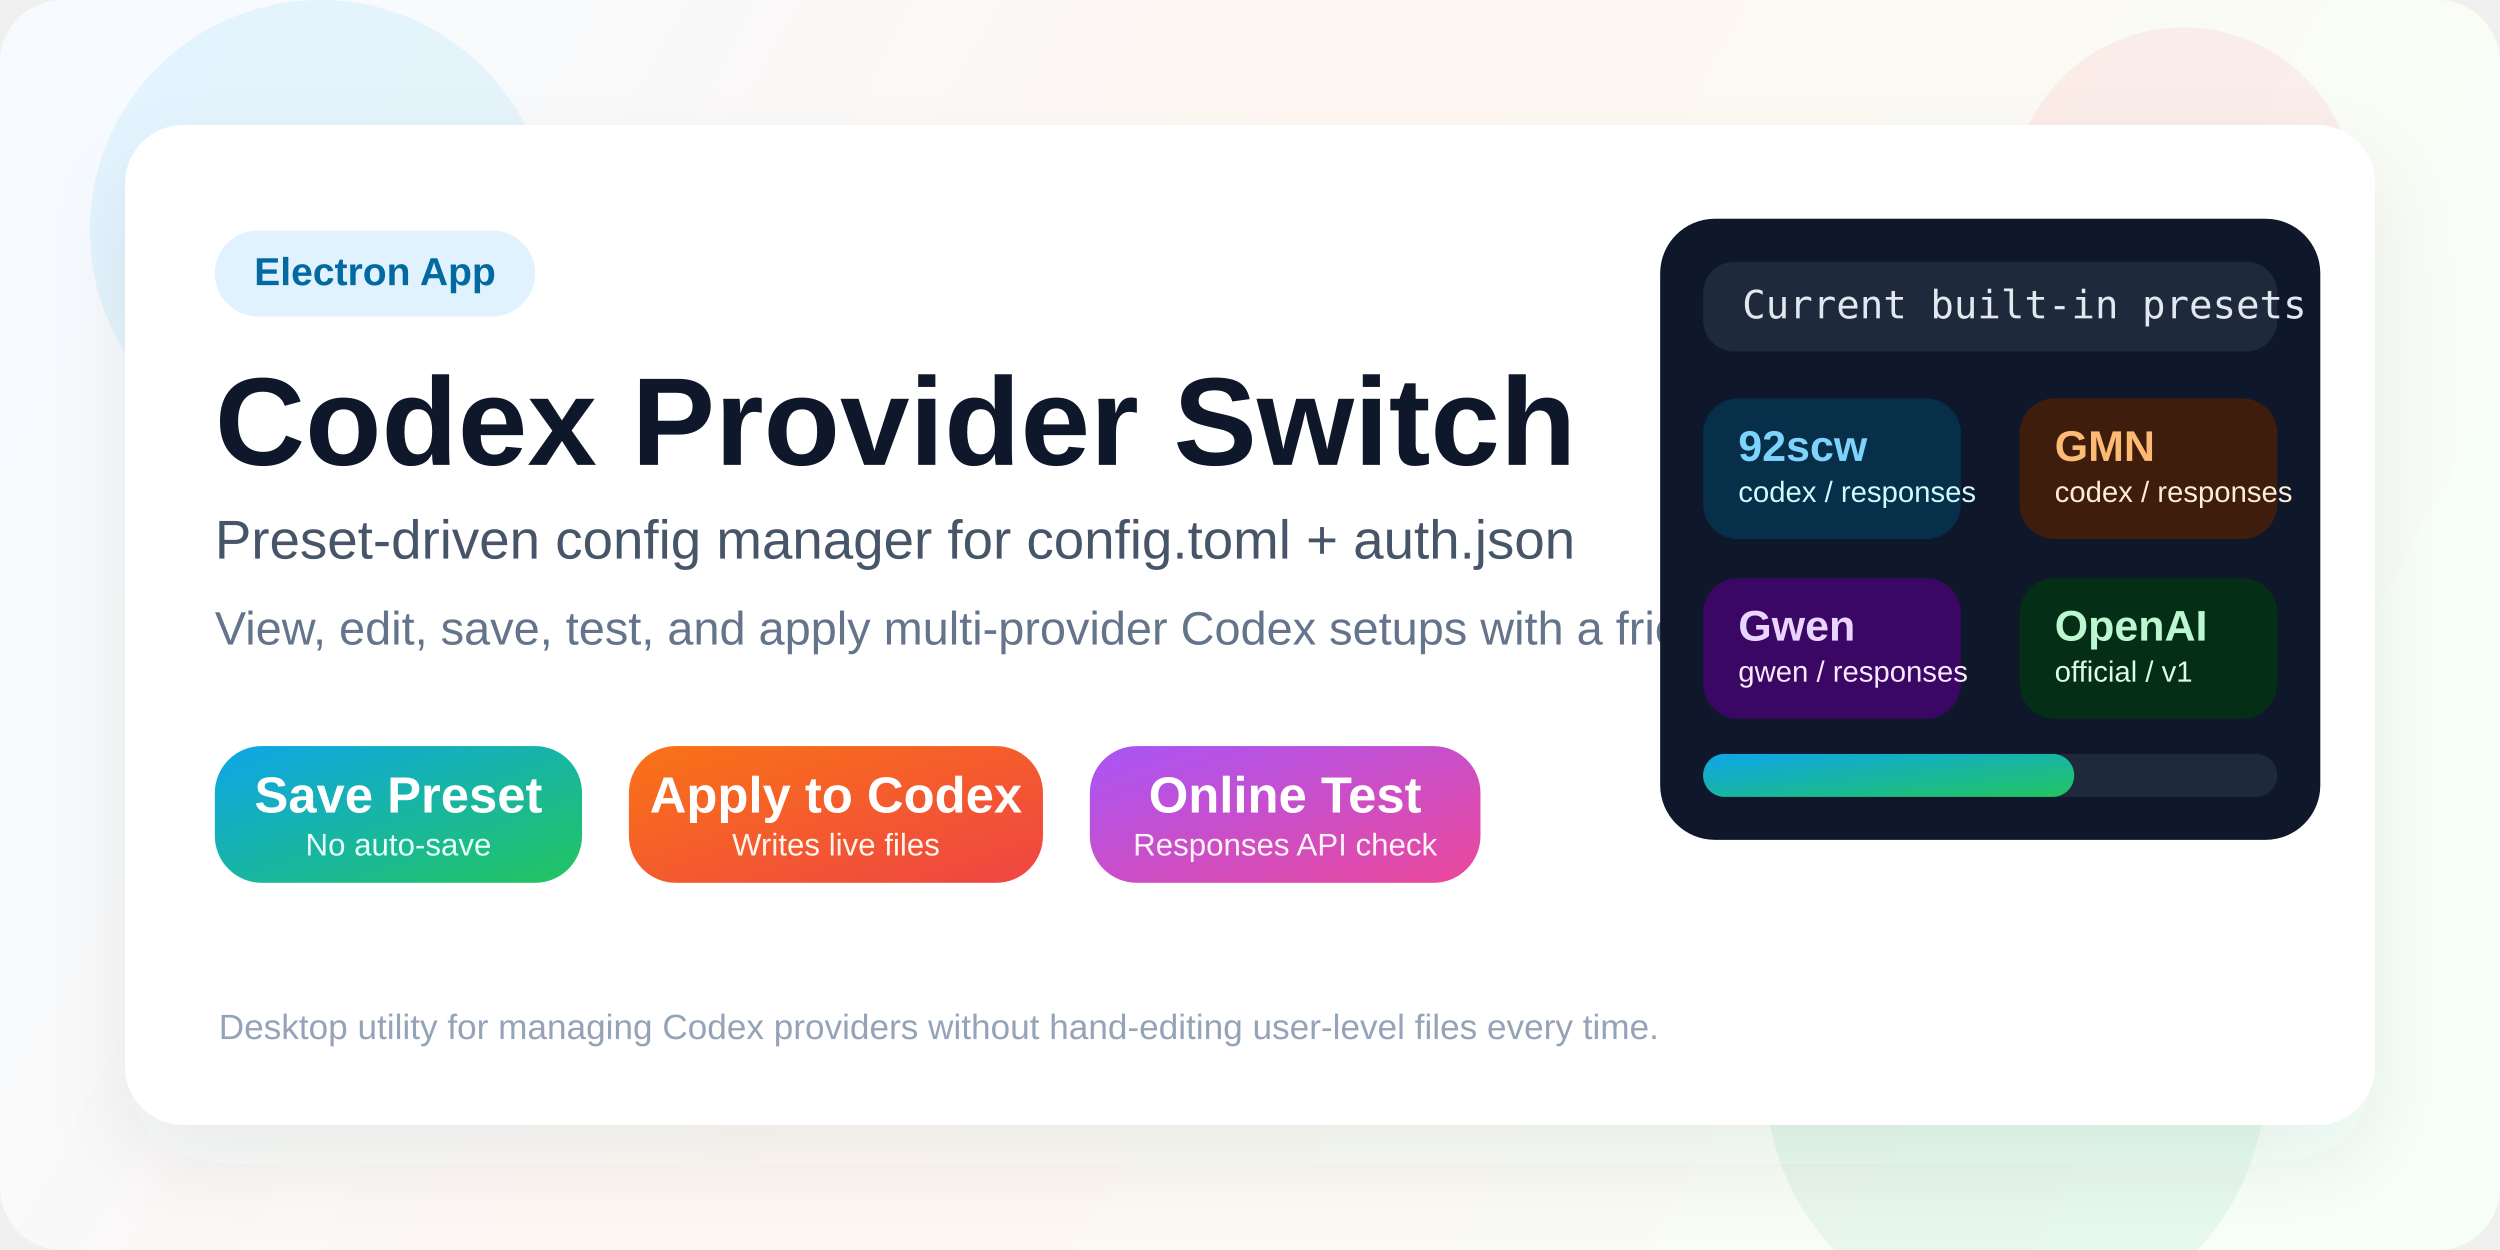
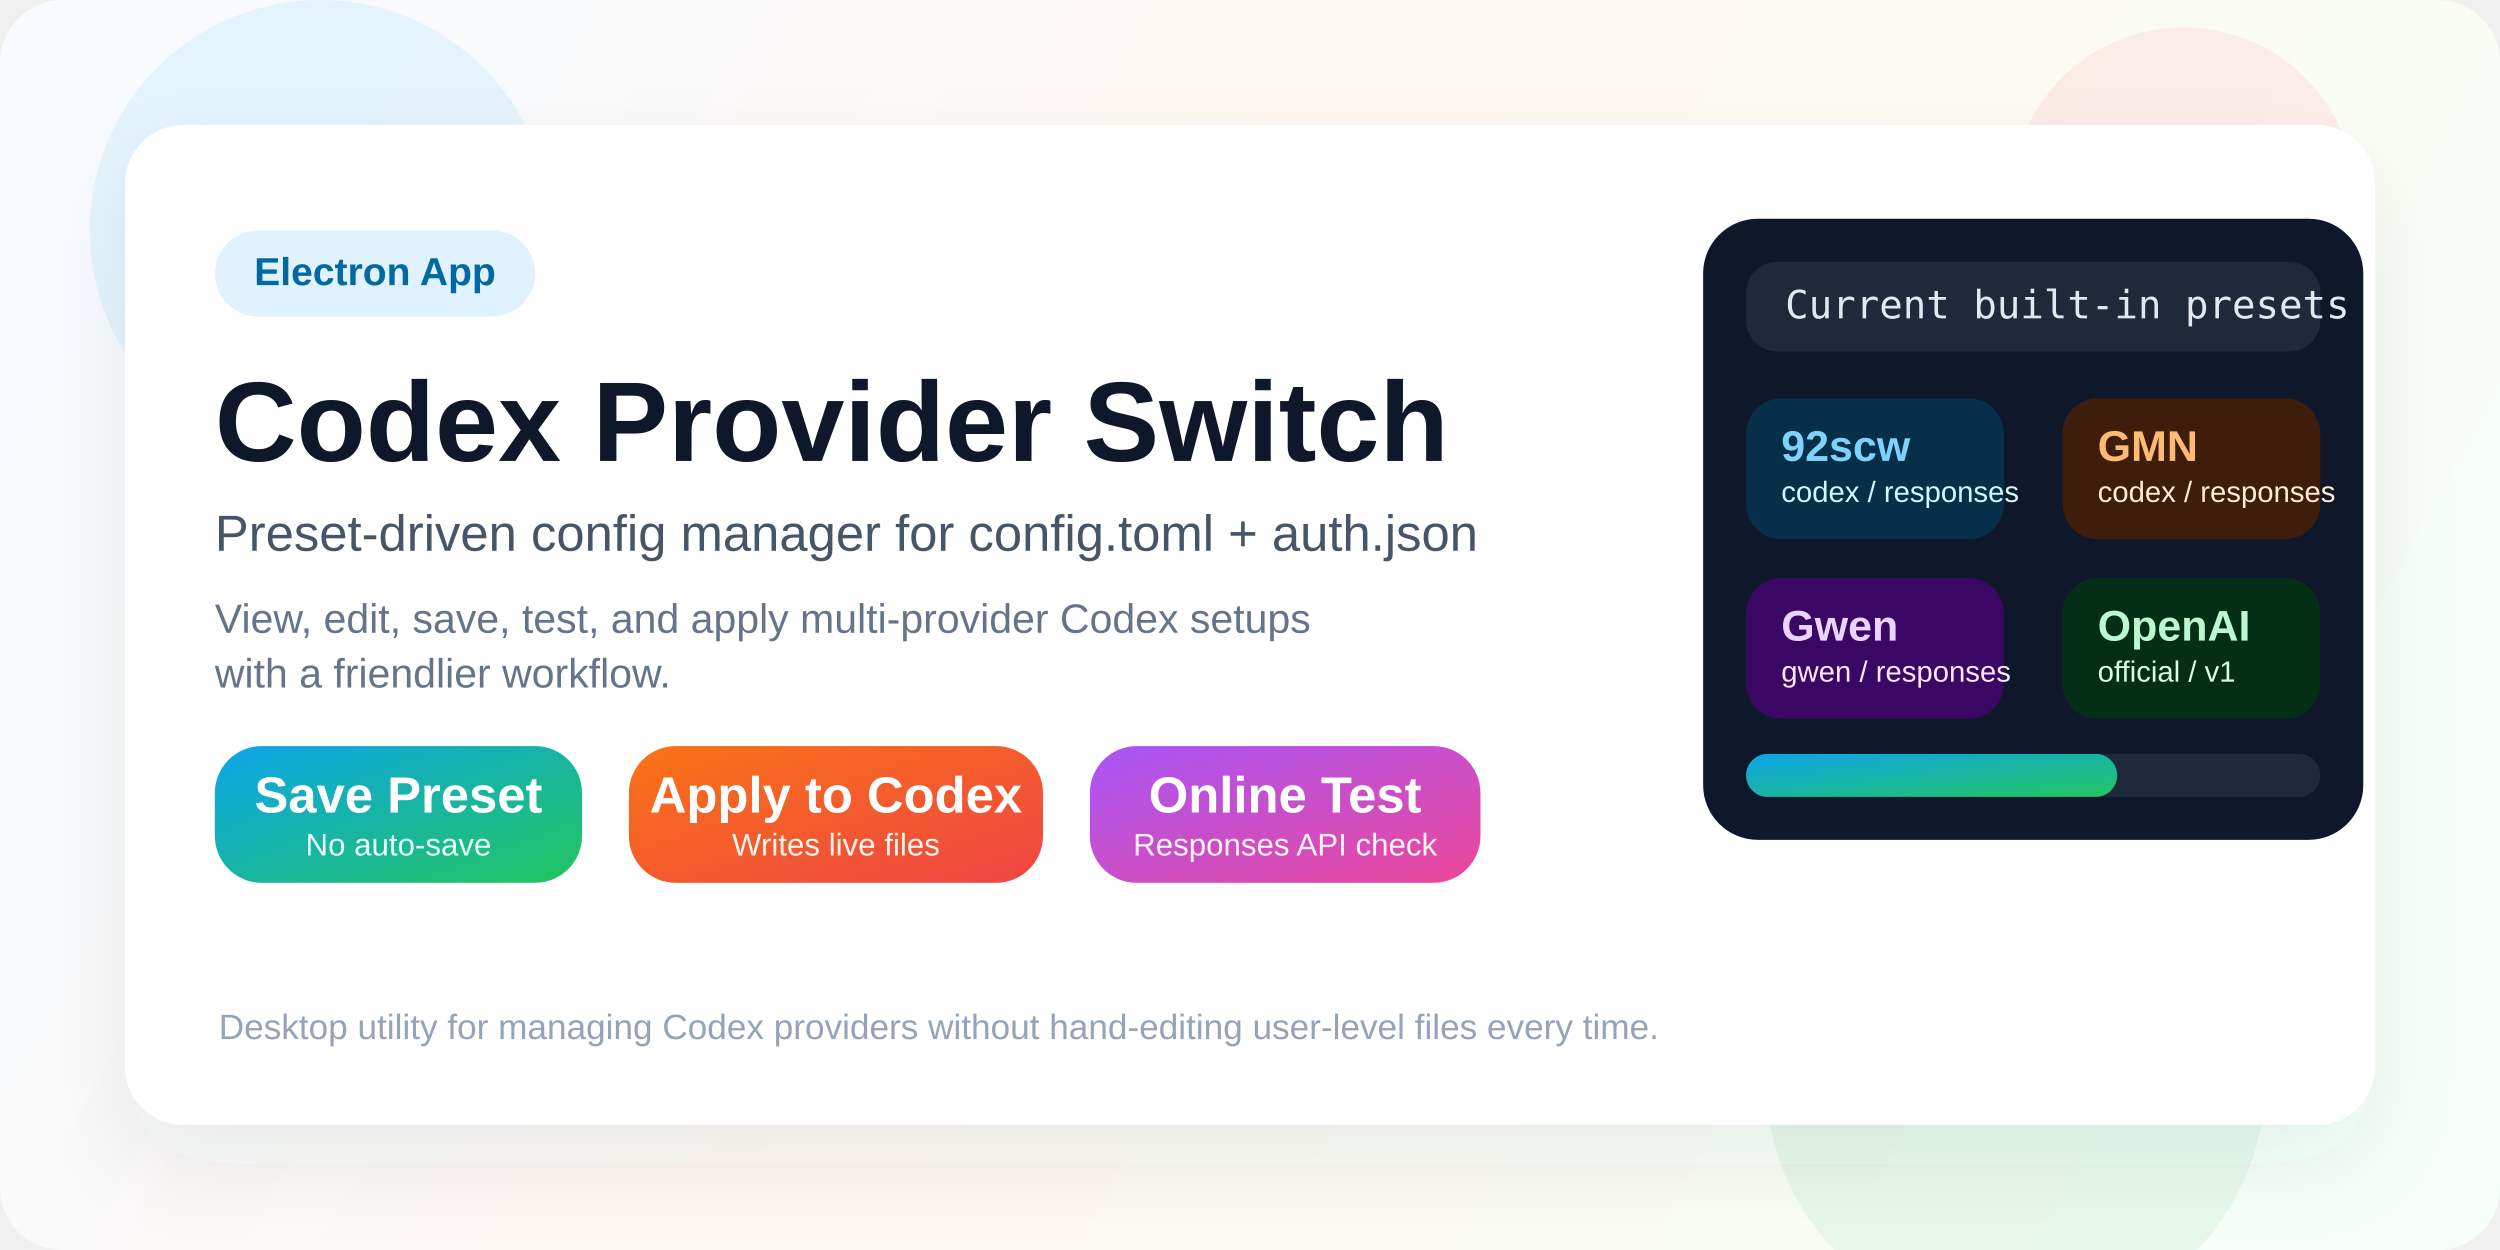
<svg xmlns="http://www.w3.org/2000/svg" width="1280" height="640" viewBox="0 0 1280 640" fill="none">
  <defs>
    <linearGradient id="bg" x1="86" y1="44" x2="1186" y2="640" gradientUnits="userSpaceOnUse">
      <stop stop-color="#F7FBFF" />
      <stop offset="0.45" stop-color="#FFF7F1" />
      <stop offset="1" stop-color="#F7FFF9" />
    </linearGradient>
    <linearGradient id="accentA" x1="0" y1="0" x2="1" y2="1">
      <stop stop-color="#0EA5E9" />
      <stop offset="1" stop-color="#22C55E" />
    </linearGradient>
    <linearGradient id="accentB" x1="0" y1="0" x2="1" y2="1">
      <stop stop-color="#F97316" />
      <stop offset="1" stop-color="#EF4444" />
    </linearGradient>
    <linearGradient id="accentC" x1="0" y1="0" x2="1" y2="1">
      <stop stop-color="#A855F7" />
      <stop offset="1" stop-color="#EC4899" />
    </linearGradient>
    <filter id="shadow" x="-20%" y="-20%" width="140%" height="140%">
      <feDropShadow dx="0" dy="20" stdDeviation="22" flood-color="#243B5312" />
    </filter>
  </defs>
  <rect width="1280" height="640" rx="32" fill="url(#bg)" />
  <circle cx="164" cy="118" r="118" fill="#38BDF81A" />
  <circle cx="1118" cy="102" r="88" fill="#FB71851A" />
  <circle cx="1032" cy="552" r="128" fill="#22C55E14" />
  <rect x="64" y="64" width="1152" height="512" rx="30" fill="#FFFFFF" filter="url(#shadow)" />
  <rect x="110" y="118" width="164" height="44" rx="22" fill="#E0F2FE" />
  <text x="192" y="146" text-anchor="middle" fill="#0369A1" font-size="20" font-family="Segoe UI, Arial, sans-serif" font-weight="700">Electron App</text>
-   <text x="110" y="238" fill="#0F172A" font-size="64" font-family="Segoe UI, Arial, sans-serif" font-weight="800">Codex Provider Switch</text>
-   <text x="110" y="286" fill="#475569" font-size="28" font-family="Segoe UI, Arial, sans-serif" font-weight="500">Preset-driven config manager for config.toml + auth.json</text>
-   <text x="110" y="330" fill="#64748B" font-size="24" font-family="Segoe UI, Arial, sans-serif">View, edit, save, test, and apply multi-provider Codex setups with a friendlier workflow.</text>
+   <text x="110" y="236" fill="#0F172A" font-size="58" font-family="Segoe UI, Arial, sans-serif" font-weight="800">Codex Provider Switch</text>
+   <text x="110" y="282" fill="#475569" font-size="26" font-family="Segoe UI, Arial, sans-serif" font-weight="500">Preset-driven config manager for config.toml + auth.json</text>
+   <text fill="#64748B" font-size="21" font-family="Segoe UI, Arial, sans-serif">
+     <tspan x="110" y="324">View, edit, save, test, and apply multi-provider Codex setups</tspan>
+     <tspan x="110" y="352">with a friendlier workflow.</tspan>
+   </text>
  <rect x="110" y="382" width="188" height="70" rx="24" fill="url(#accentA)" />
  <text x="204" y="416" text-anchor="middle" fill="#FFFFFF" font-size="26" font-family="Segoe UI, Arial, sans-serif" font-weight="800">Save Preset</text>
  <text x="204" y="438" text-anchor="middle" fill="#E6FFFA" font-size="16" font-family="Segoe UI, Arial, sans-serif">No auto-save</text>
  <rect x="322" y="382" width="212" height="70" rx="24" fill="url(#accentB)" />
  <text x="428" y="416" text-anchor="middle" fill="#FFFFFF" font-size="26" font-family="Segoe UI, Arial, sans-serif" font-weight="800">Apply to Codex</text>
  <text x="428" y="438" text-anchor="middle" fill="#FFF7ED" font-size="16" font-family="Segoe UI, Arial, sans-serif">Writes live files</text>
  <rect x="558" y="382" width="200" height="70" rx="24" fill="url(#accentC)" />
  <text x="658" y="416" text-anchor="middle" fill="#FFFFFF" font-size="26" font-family="Segoe UI, Arial, sans-serif" font-weight="800">Online Test</text>
  <text x="658" y="438" text-anchor="middle" fill="#FDF2F8" font-size="16" font-family="Segoe UI, Arial, sans-serif">Responses API check</text>
-   <g transform="translate(850 112)">
+   <g transform="translate(872 112)">
    <rect width="338" height="318" rx="28" fill="#0F172A" />
    <rect x="22" y="22" width="294" height="46" rx="16" fill="#1E293B" />
    <text x="42" y="51" fill="#E2E8F0" font-size="20" font-family="Consolas, Menlo, monospace">Current built-in presets</text>
    <rect x="22" y="92" width="132" height="72" rx="18" fill="#082F49" />
    <text x="40" y="124" fill="#7DD3FC" font-size="22" font-family="Segoe UI, Arial, sans-serif" font-weight="800">92scw</text>
    <text x="40" y="145" fill="#CFFAFE" font-size="15" font-family="Segoe UI, Arial, sans-serif">codex / responses</text>
    <rect x="184" y="92" width="132" height="72" rx="18" fill="#3F1D0C" />
    <text x="202" y="124" fill="#FDBA74" font-size="22" font-family="Segoe UI, Arial, sans-serif" font-weight="800">GMN</text>
    <text x="202" y="145" fill="#FFEDD5" font-size="15" font-family="Segoe UI, Arial, sans-serif">codex / responses</text>
    <rect x="22" y="184" width="132" height="72" rx="18" fill="#3B0764" />
    <text x="40" y="216" fill="#E9D5FF" font-size="22" font-family="Segoe UI, Arial, sans-serif" font-weight="800">Gwen</text>
    <text x="40" y="237" fill="#FAE8FF" font-size="15" font-family="Segoe UI, Arial, sans-serif">gwen / responses</text>
    <rect x="184" y="184" width="132" height="72" rx="18" fill="#052E16" />
    <text x="202" y="216" fill="#BBF7D0" font-size="22" font-family="Segoe UI, Arial, sans-serif" font-weight="800">OpenAI</text>
    <text x="202" y="237" fill="#DCFCE7" font-size="15" font-family="Segoe UI, Arial, sans-serif">official / v1</text>
    <rect x="22" y="274" width="294" height="22" rx="11" fill="#1E293B" />
    <rect x="22" y="274" width="190" height="22" rx="11" fill="url(#accentA)" />
  </g>
  <text x="112" y="532" fill="#94A3B8" font-size="18" font-family="Segoe UI, Arial, sans-serif">Desktop utility for managing Codex providers without hand-editing user-level files every time.</text>
</svg>
